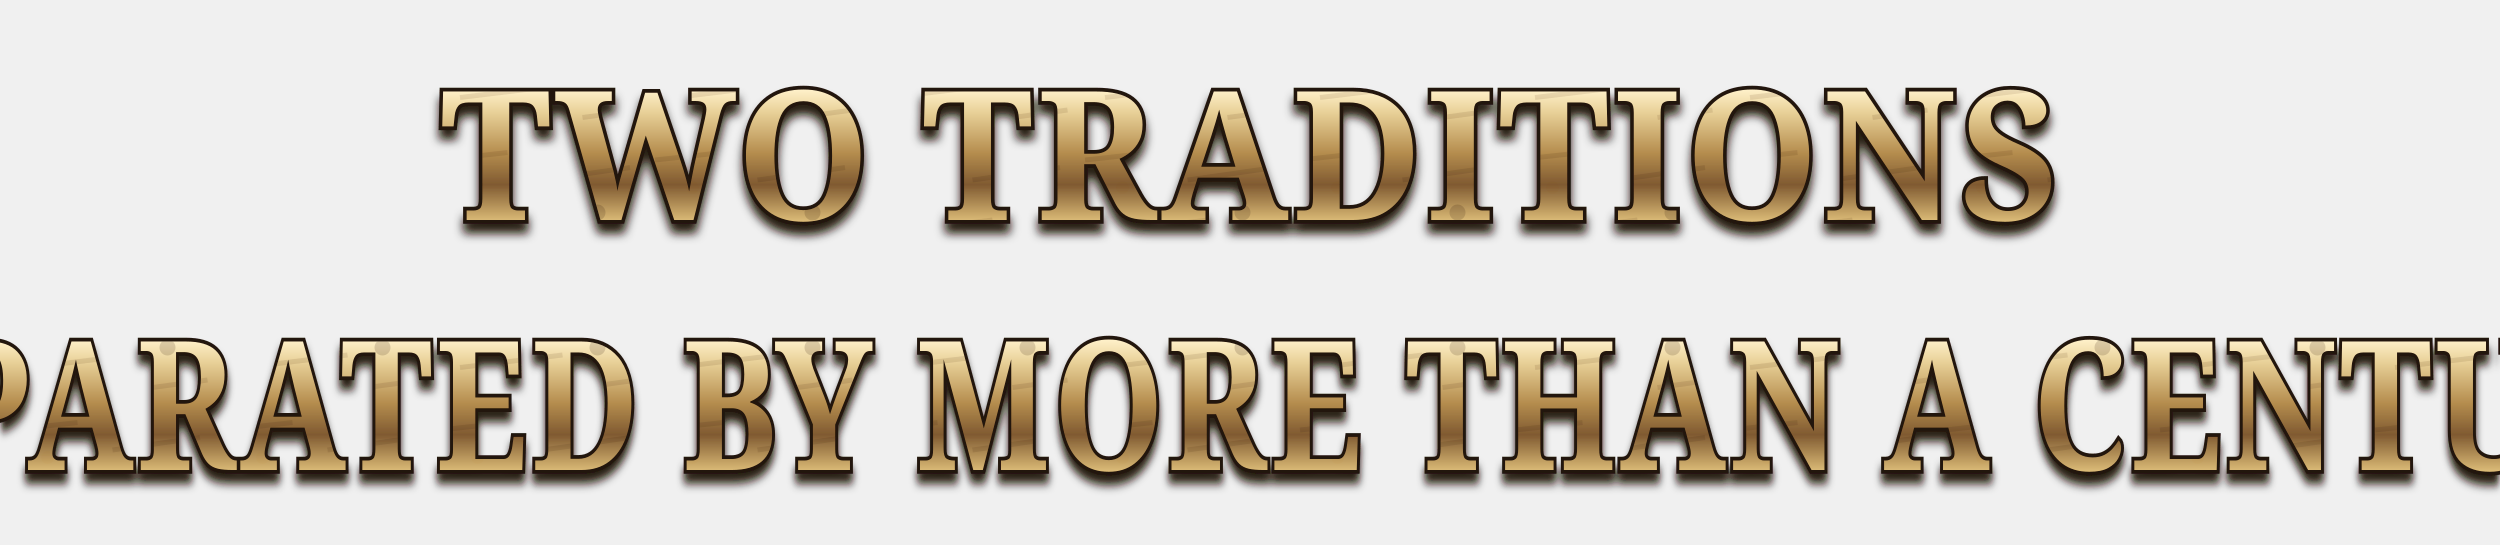
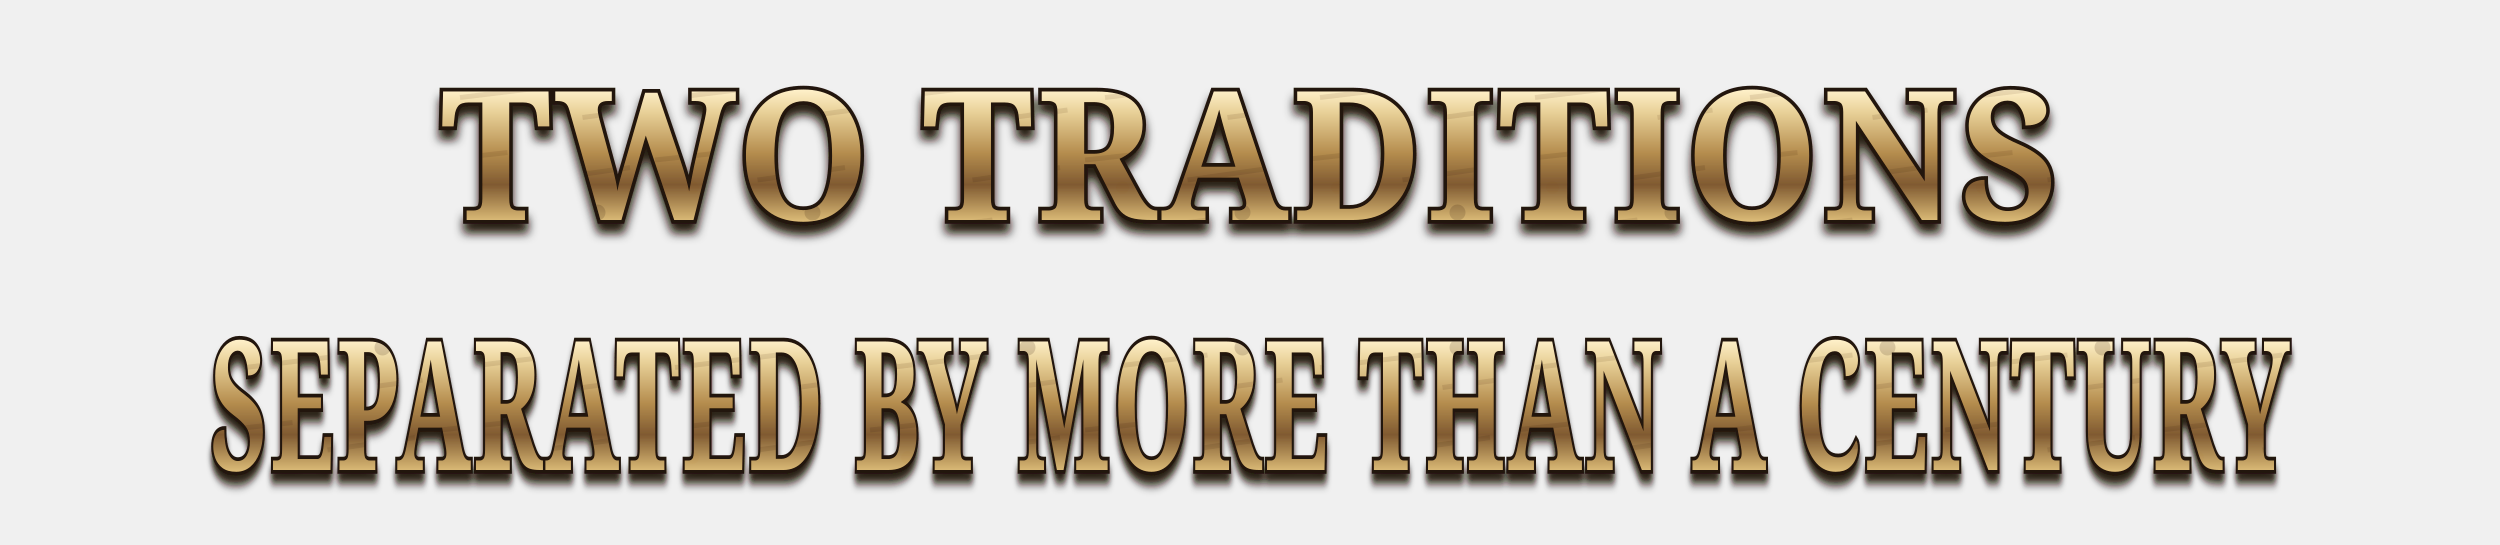
<svg xmlns="http://www.w3.org/2000/svg" viewBox="0 0 1000 218" role="img" aria-label="TWO TRADITIONS SEPARATED BY MORE THAN A CENTURY">
  <defs>
    <linearGradient id="bronze" x1="0" y1="0" x2="0" y2="1">
      <stop offset="0" stop-color="#fff1ca" />
      <stop offset="0.18" stop-color="#e7cf96" />
      <stop offset="0.48" stop-color="#b58d4e" />
      <stop offset="0.72" stop-color="#805a31" />
      <stop offset="1" stop-color="#ddbd78" />
    </linearGradient>
    <pattern id="grain" width="86" height="54" patternUnits="userSpaceOnUse">
      <path d="M4 10L31 7M45 18L80 13M12 39L53 34M61 47L83 44" stroke="#5f3f23" stroke-width="2" opacity=".3" />
      <circle cx="19" cy="21" r="2.6" fill="#fff0c7" opacity=".42" />
      <circle cx="67" cy="31" r="3.2" fill="#3f2918" opacity=".42" />
    </pattern>
    <filter id="depth" x="-20%" y="-20%" width="140%" height="150%">
      <feGaussianBlur in="SourceAlpha" stdDeviation="2" result="blur" />
      <feOffset in="blur" dx="0" dy="4" result="offset" />
      <feFlood flood-color="#130b05" flood-opacity=".92" result="shade" />
      <feComposite in="shade" in2="offset" operator="in" result="shadow" />
      <feMerge>
        <feMergeNode in="shadow" />
        <feMergeNode in="SourceGraphic" />
      </feMerge>
    </filter>
    <style>.title{font-family:Cinzel,Georgia,serif;font-size:72px;font-weight:700;letter-spacing:.025em;fill:url(#bronze);stroke:#211208;stroke-width:3;paint-order:stroke fill;filter:url(#depth)}.weather{fill:url(#grain);mix-blend-mode:multiply;opacity:.42}</style>
    <mask id="letters">
      <rect width="100%" height="100%" fill="#000" />
      <g transform="translate(500 0) scale(0.940 1) translate(-500 0)">
        <text x="500" y="88" text-anchor="middle" font-family="Cinzel,Georgia,serif" font-size="72px" font-weight="700" letter-spacing=".025em" fill="#fff">TWO TRADITIONS</text>
      </g>
-       <g transform="translate(500 0) scale(0.781 1) translate(-500 0)">
+       <g transform="translate(500 0) scale(0.545 1) translate(-500 0)">
        <text x="500" y="188" text-anchor="middle" font-family="Cinzel,Georgia,serif" font-size="72px" font-weight="700" letter-spacing=".025em" fill="#fff">SEPARATED BY MORE THAN A CENTURY</text>
      </g>
    </mask>
  </defs>
  <g transform="translate(500 0) scale(0.940 1) translate(-500 0)">
    <text x="500" y="88" text-anchor="middle" class="title">TWO TRADITIONS</text>
  </g>
-   <g transform="translate(500 0) scale(0.781 1) translate(-500 0)">
+   <g transform="translate(500 0) scale(0.545 1) translate(-500 0)">
    <text x="500" y="188" text-anchor="middle" class="title">SEPARATED BY MORE THAN A CENTURY</text>
  </g>
  <rect class="weather" width="100%" height="100%" mask="url(#letters)" />
</svg>
